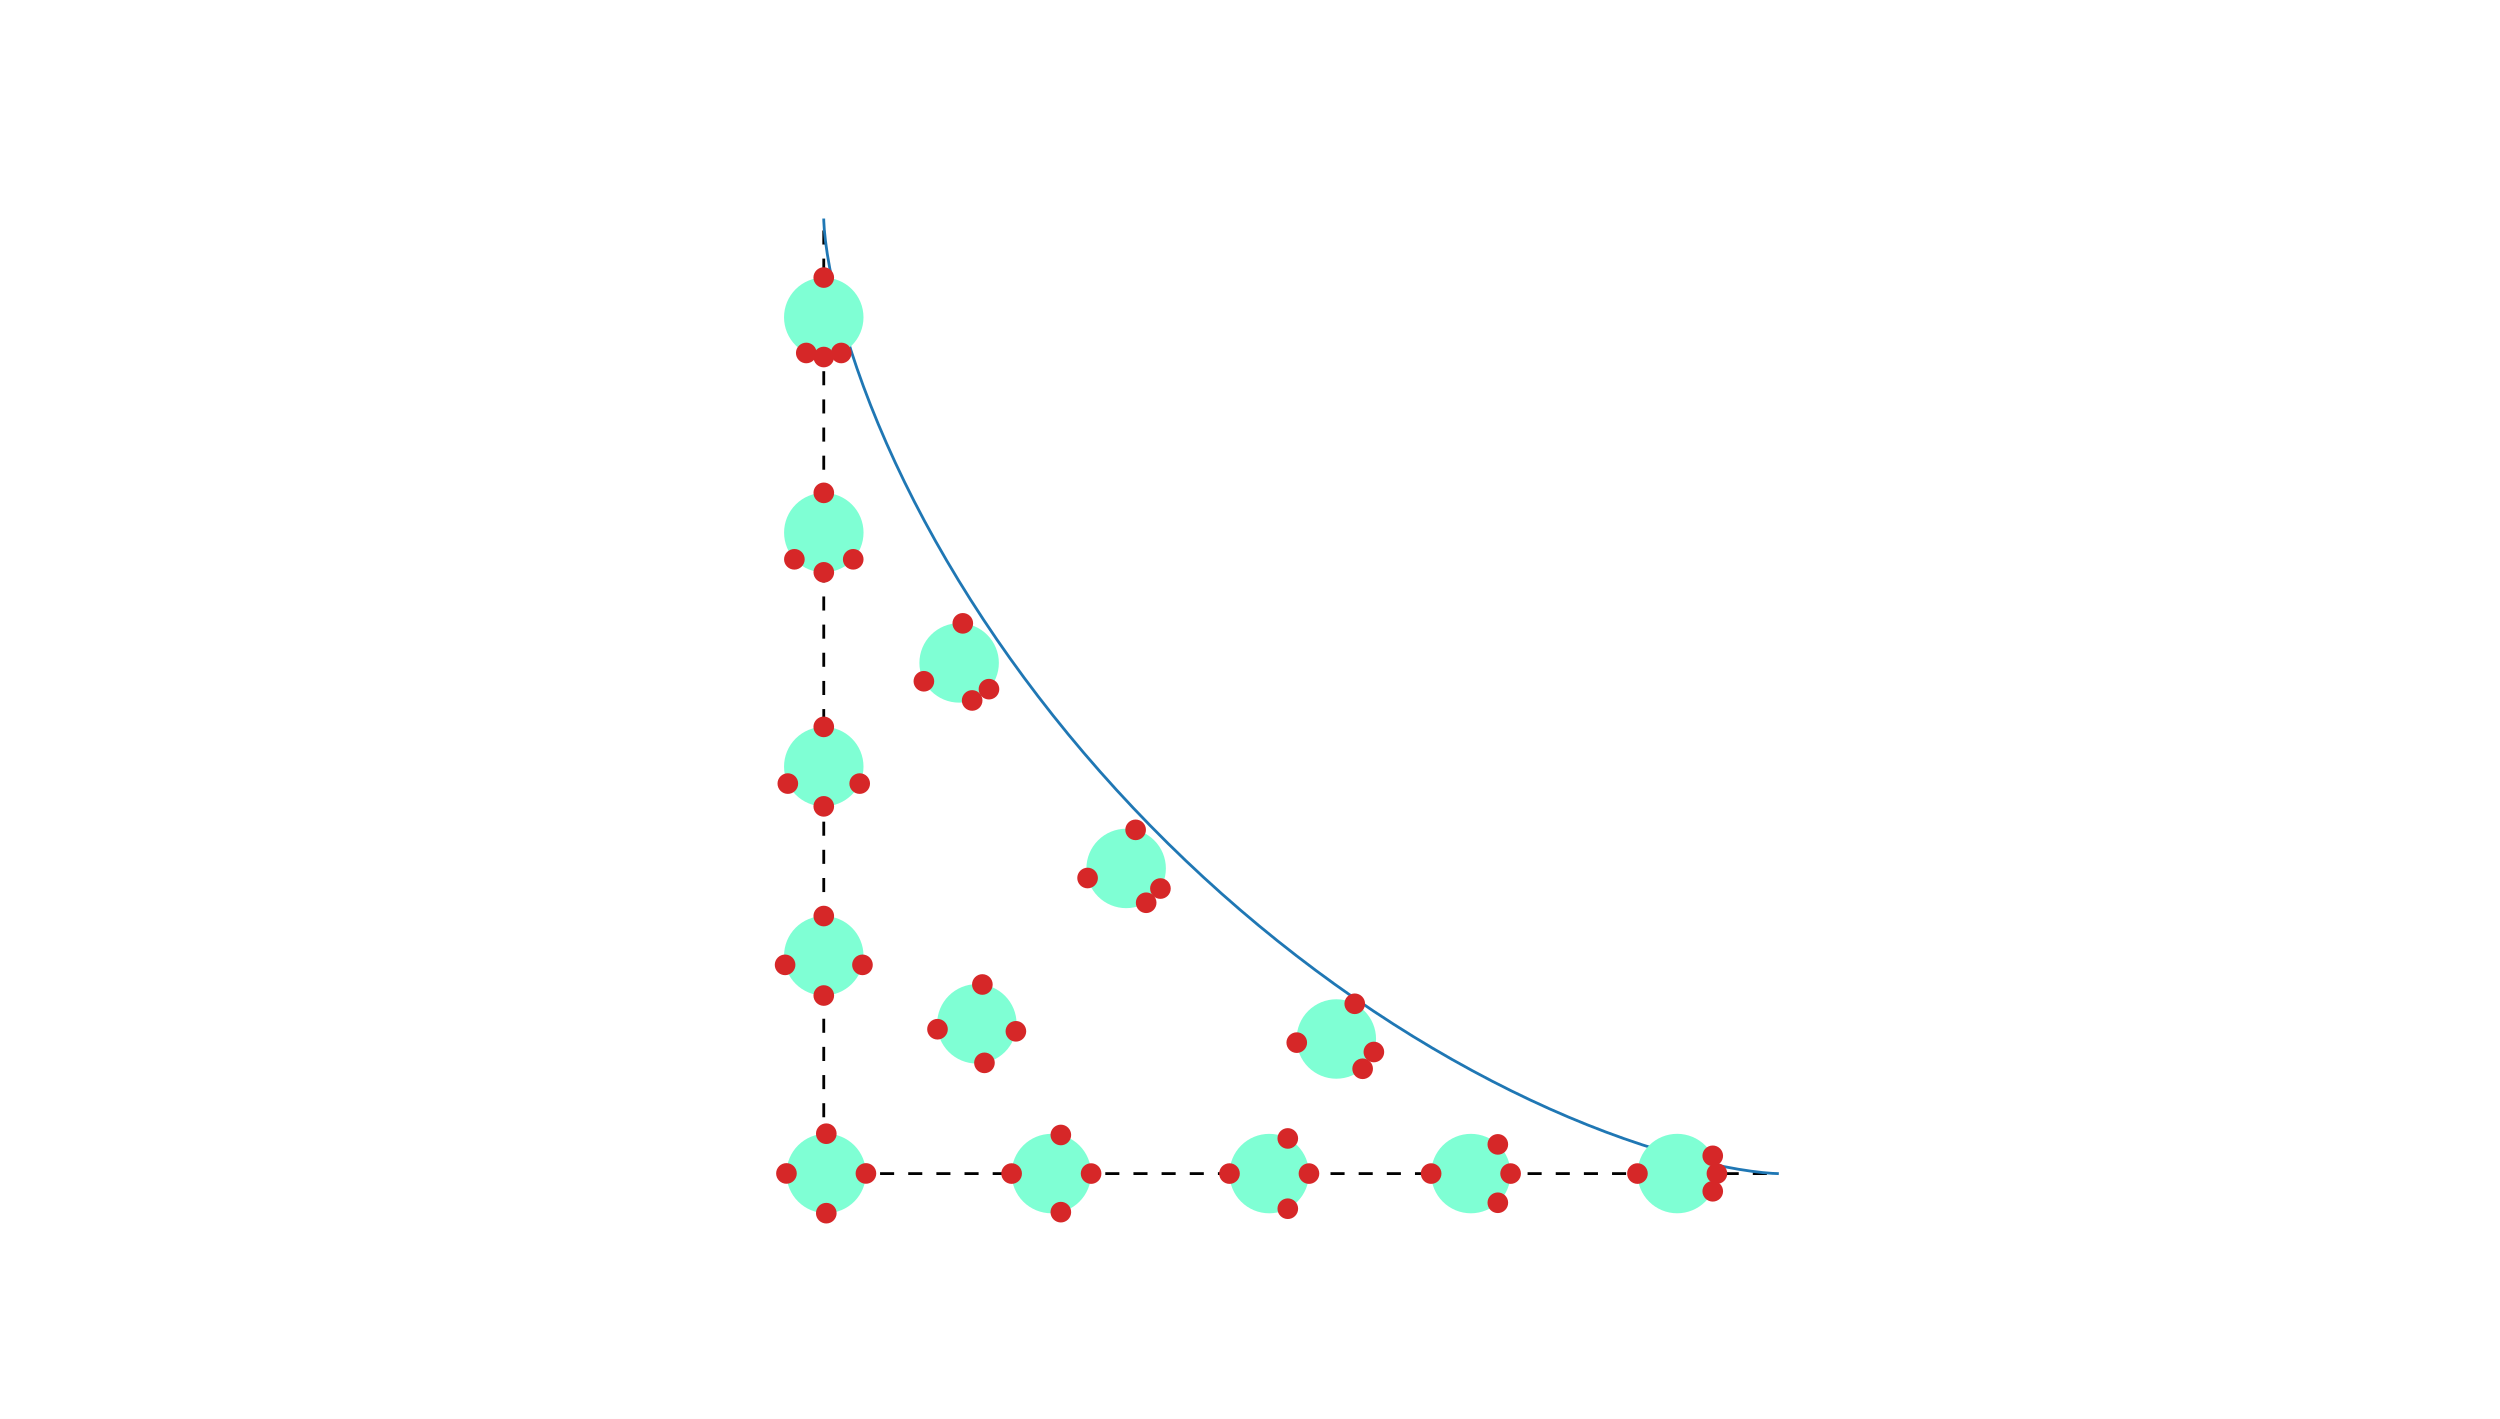
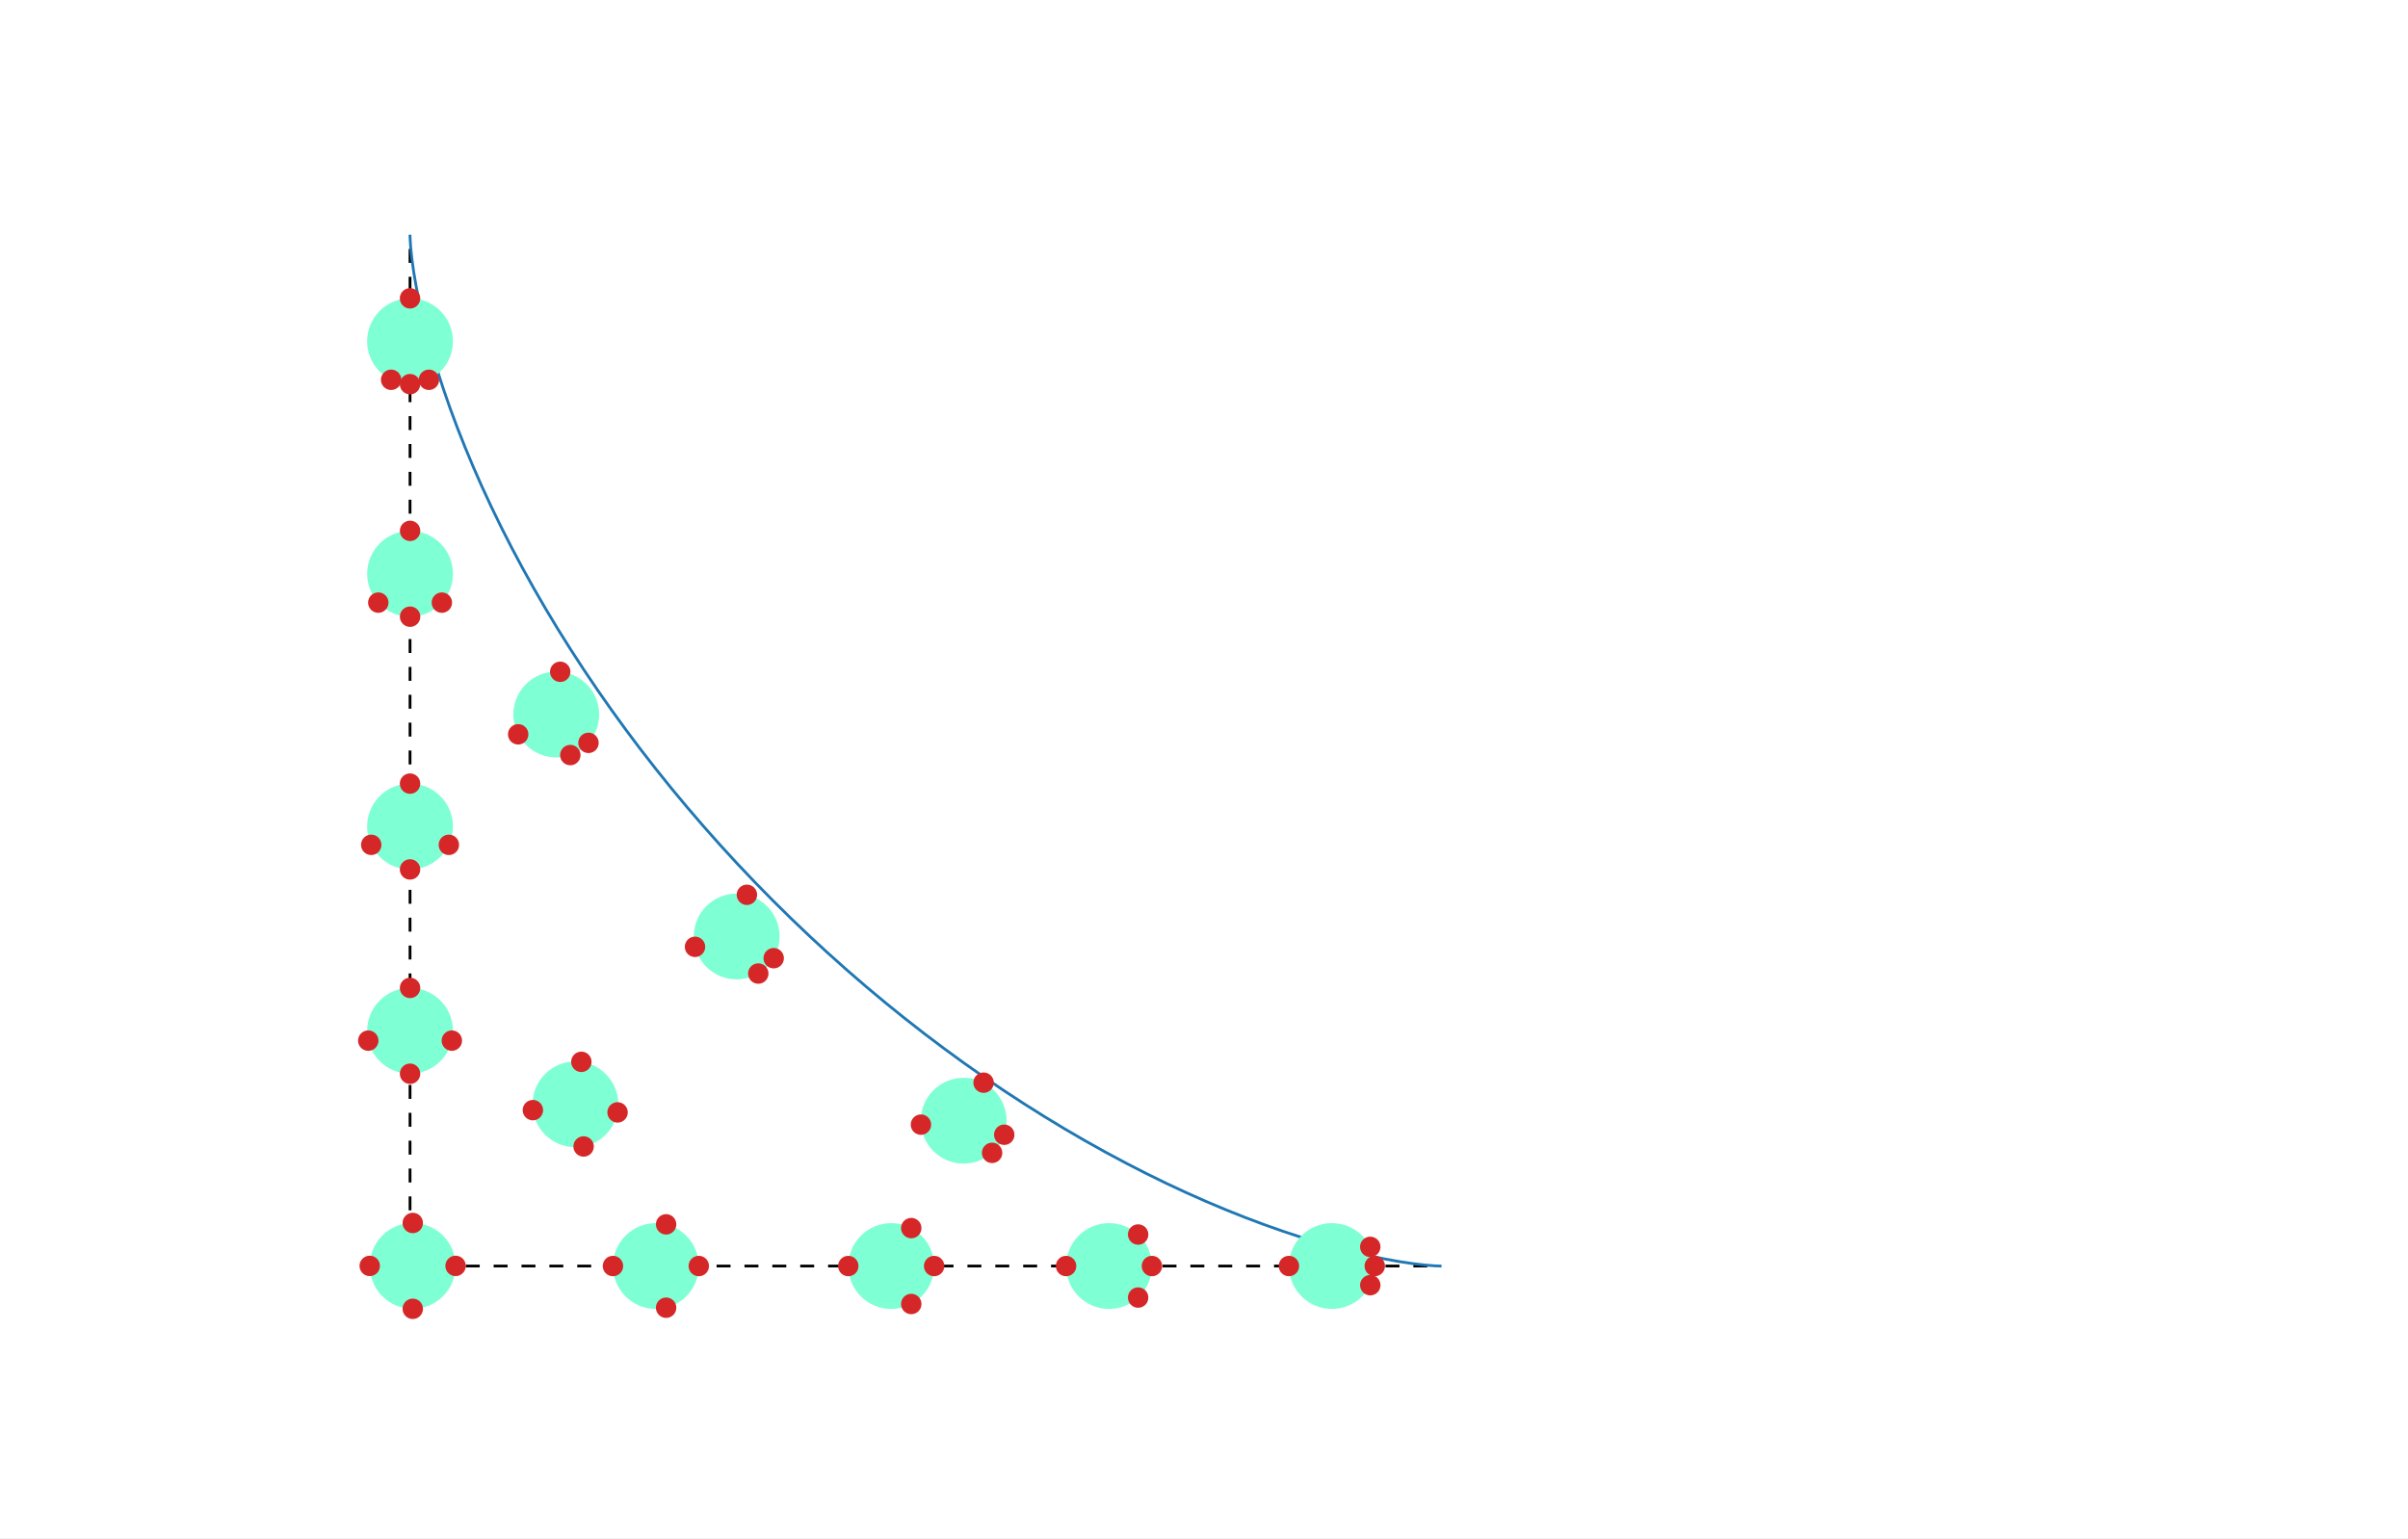
- <svg xmlns="http://www.w3.org/2000/svg" xmlns:xlink="http://www.w3.org/1999/xlink" height="756pt" version="1.1" viewBox="0 0 1332 756" width="1332pt">
+ <svg xmlns="http://www.w3.org/2000/svg" xmlns:xlink="http://www.w3.org/1999/xlink" height="828pt" version="1.1" viewBox="0 0 1296 828" width="1296pt">
  <defs>
    <style type="text/css">*{stroke-linecap:butt;stroke-linejoin:round;}</style>
  </defs>
  <g id="figure_1">
    <g id="patch_1">
-       <path d="M 0 756  L 1332 756  L 1332 0  L 0 0  z " style="fill:#ffffff;" />
+       <path d="M 0 828  L 1296 828  L 1296 0  L 0 0  z " style="fill:#ffffff;" />
    </g>
    <g id="axes_1">
      <g id="line2d_1">
-         <path clip-path="url(#pd8abc3227e)" d="M 438.897 625.284  L 947.001 625.284  L 947.001 625.284  " style="fill:none;stroke:#000000;stroke-dasharray:7.5,7.5;stroke-dashoffset:0;stroke-width:1.5;" />
+         <path clip-path="url(#pbab49d4efc)" d="M 220.68 681.48  L 775.08 681.48  L 775.08 681.48  " style="fill:none;stroke:#000000;stroke-dasharray:7.5,7.5;stroke-dashoffset:0;stroke-width:1.5;" />
      </g>
      <g id="line2d_2">
-         <path clip-path="url(#pd8abc3227e)" d="M 438.897 625.284  L 438.897 117.18  L 438.897 117.18  " style="fill:none;stroke:#000000;stroke-dasharray:7.5,7.5;stroke-dashoffset:0;stroke-width:1.5;" />
+         <path clip-path="url(#pbab49d4efc)" d="M 220.68 681.48  L 220.68 127.08  L 220.68 127.08  " style="fill:none;stroke:#000000;stroke-dasharray:7.5,7.5;stroke-dashoffset:0;stroke-width:1.5;" />
      </g>
      <g id="line2d_3">
-         <path clip-path="url(#pd8abc3227e)" d="M 947.001 625.284  L 944.217 625.172  L 939.217 624.758  L 933.068 624.02  L 926.19 622.968  L 918.691 621.595  L 910.634 619.89  L 902.22 617.881  L 893.338 615.527  L 884.409 612.934  L 874.914 609.94  L 865.239 606.65  L 855.469 603.091  L 845.679 599.292  L 835.543 595.118  L 825.496 590.744  L 815.18 586.009  L 805.049 581.121  L 794.718 575.895  L 784.21 570.327  L 773.551 564.42  L 763.215 558.439  L 752.784 552.149  L 742.278 545.552  L 731.718 538.653  L 721.126 531.456  L 710.985 524.299  L 700.851 516.883  L 690.743 509.213  L 680.678 501.299  L 670.675 493.149  L 660.75 484.773  L 650.919 476.182  L 641.198 467.386  L 631.604 458.398  L 622.151 449.23  L 612.853 439.896  L 603.725 430.409  L 594.779 420.785  L 586.029 411.038  L 577.485 401.184  L 569.16 391.239  L 561.063 381.22  L 553.203 371.145  L 545.591 361.029  L 538.233 350.892  L 531.136 340.751  L 524.003 330.164  L 517.169 319.615  L 510.639 309.123  L 504.416 298.71  L 498.503 288.399  L 492.666 277.769  L 487.17 267.296  L 482.014 257.005  L 477.003 246.502  L 472.355 236.249  L 467.902 225.877  L 463.83 215.832  L 459.995 205.775  L 456.55 196.129  L 453.374 186.594  L 450.493 177.251  L 447.928 168.192  L 445.628 159.248  L 443.694 150.84  L 442.082 142.87  L 440.788 135.371  L 439.826 128.533  L 439.19 122.446  L 438.906 117.692  L 438.897 117.18  L 438.897 117.18  " style="fill:none;stroke:#1f77b4;stroke-linecap:square;stroke-width:1.5;" />
+         <path clip-path="url(#pbab49d4efc)" d="M 775.08 681.48  L 772.274 681.371  L 767.102 680.957  L 760.734 680.216  L 753.62 679.159  L 745.874 677.782  L 737.558 676.074  L 728.887 674.064  L 719.737 671.712  L 710.216 669.028  L 700.424 666.03  L 690.456 662.74  L 680.397 659.187  L 669.916 655.242  L 659.466 651.069  L 649.118 646.703  L 638.484 641.978  L 627.589 636.89  L 616.927 631.668  L 606.072 626.106  L 595.046 620.203  L 583.873 613.959  L 573.069 607.668  L 562.172 601.068  L 551.203 594.163  L 540.181 586.955  L 529.127 579.45  L 518.564 572.015  L 508.008 564.321  L 497.475 556.375  L 486.982 548.183  L 476.545 539.756  L 466.182 531.1  L 455.907 522.227  L 445.737 513.147  L 435.685 503.871  L 425.768 494.41  L 415.997 484.776  L 406.388 474.984  L 396.953 465.046  L 387.703 454.977  L 378.652 444.791  L 369.81 434.503  L 361.186 424.128  L 352.792 413.682  L 344.635 403.183  L 336.724 392.645  L 329.067 382.087  L 321.669 371.524  L 314.205 360.474  L 307.038 349.458  L 300.173 338.497  L 293.616 327.612  L 287.367 316.822  L 281.167 305.667  L 275.309 294.662  L 269.792 283.831  L 264.397 272.738  L 259.369 261.885  L 254.705 251.297  L 250.226 240.576  L 246.128 230.197  L 242.259 219.795  L 238.654 209.446  L 235.453 199.59  L 232.542 189.921  L 229.944 180.535  L 227.674 171.531  L 225.688 162.758  L 224.026 154.417  L 222.682 146.535  L 221.674 139.31  L 221.008 132.935  L 220.697 127.901  L 220.68 127.08  L 220.68 127.08  " style="fill:none;stroke:#1f77b4;stroke-linecap:square;stroke-width:1.5;" />
      </g>
      <g id="patch_2">
-         <path clip-path="url(#pd8abc3227e)" d="M 893.604 646.442  C 899.219 646.442 904.604 644.211 908.574 640.241  C 912.544 636.271 914.775 630.885 914.775 625.271  C 914.775 619.656 912.544 614.271 908.574 610.301  C 904.604 606.33 899.219 604.1 893.604 604.1  C 887.989 604.1 882.604 606.33 878.634 610.301  C 874.664 614.271 872.433 619.656 872.433 625.271  C 872.433 630.885 874.664 636.271 878.634 640.241  C 882.604 644.211 887.989 646.442 893.604 646.442  z " style="fill:#7fffd4;" />
+         <path clip-path="url(#pbab49d4efc)" d="M 716.817 704.565  C 722.943 704.565 728.82 702.131 733.151 697.799  C 737.483 693.467 739.917 687.591 739.917 681.465  C 739.917 675.339 737.483 669.463 733.151 665.131  C 728.82 660.799 722.943 658.365 716.817 658.365  C 710.691 658.365 704.815 660.799 700.483 665.131  C 696.151 669.463 693.717 675.339 693.717 681.465  C 693.717 687.591 696.151 693.467 700.483 697.799  C 704.815 702.131 710.691 704.565 716.817 704.565  z " style="fill:#7fffd4;" />
      </g>
      <g id="patch_3">
-         <path clip-path="url(#pd8abc3227e)" d="M 511.023 374.373  C 516.638 374.373 522.023 372.142 525.993 368.172  C 529.963 364.202 532.194 358.817 532.194 353.202  C 532.194 347.587 529.963 342.202 525.993 338.232  C 522.023 334.262 516.638 332.031 511.023 332.031  C 505.408 332.031 500.023 334.262 496.053 338.232  C 492.083 342.202 489.852 347.587 489.852 353.202  C 489.852 358.817 492.083 364.202 496.053 368.172  C 500.023 372.142 505.408 374.373 511.023 374.373  z " style="fill:#7fffd4;" />
+         <path clip-path="url(#pbab49d4efc)" d="M 299.378 407.707  C 305.504 407.707 311.38 405.273 315.712 400.941  C 320.044 396.609 322.478 390.733 322.478 384.607  C 322.478 378.481 320.044 372.605 315.712 368.273  C 311.38 363.941 305.504 361.507 299.378 361.507  C 293.251 361.507 287.375 363.941 283.043 368.273  C 278.712 372.605 276.278 378.481 276.278 384.607  C 276.278 390.733 278.712 396.609 283.043 400.941  C 287.375 405.273 293.251 407.707 299.378 407.707  z " style="fill:#7fffd4;" />
      </g>
      <g id="patch_4">
-         <path clip-path="url(#pd8abc3227e)" d="M 600.013 483.87  C 605.628 483.87 611.013 481.639 614.983 477.669  C 618.954 473.699 621.184 468.314 621.184 462.699  C 621.184 457.085 618.954 451.699 614.983 447.729  C 611.013 443.759 605.628 441.528 600.013 441.528  C 594.399 441.528 589.013 443.759 585.043 447.729  C 581.073 451.699 578.842 457.085 578.842 462.699  C 578.842 468.314 581.073 473.699 585.043 477.669  C 589.013 481.639 594.399 483.87 600.013 483.87  z " style="fill:#7fffd4;" />
+         <path clip-path="url(#pbab49d4efc)" d="M 396.476 527.181  C 402.602 527.181 408.478 524.747 412.81 520.415  C 417.142 516.083 419.576 510.207 419.576 504.081  C 419.576 497.955 417.142 492.079 412.81 487.747  C 408.478 483.415 402.602 480.981 396.476 480.981  C 390.35 480.981 384.474 483.415 380.142 487.747  C 375.81 492.079 373.376 497.955 373.376 504.081  C 373.376 510.207 375.81 516.083 380.142 520.415  C 384.474 524.747 390.35 527.181 396.476 527.181  z " style="fill:#7fffd4;" />
      </g>
      <g id="patch_5">
-         <path clip-path="url(#pd8abc3227e)" d="M 711.993 574.748  C 717.608 574.748 722.993 572.517 726.964 568.547  C 730.934 564.577 733.164 559.192 733.164 553.577  C 733.164 547.962 730.934 542.577 726.964 538.607  C 722.993 534.637 717.608 532.406 711.993 532.406  C 706.379 532.406 700.993 534.637 697.023 538.607  C 693.053 542.577 690.822 547.962 690.822 553.577  C 690.822 559.192 693.053 564.577 697.023 568.547  C 700.993 572.517 706.379 574.748 711.993 574.748  z " style="fill:#7fffd4;" />
+         <path clip-path="url(#pbab49d4efc)" d="M 518.659 626.339  C 524.786 626.339 530.662 623.905 534.994 619.573  C 539.325 615.241 541.759 609.365 541.759 603.239  C 541.759 597.113 539.325 591.237 534.994 586.905  C 530.662 582.573 524.786 580.139 518.659 580.139  C 512.533 580.139 506.657 582.573 502.325 586.905  C 497.993 591.237 495.559 597.113 495.559 603.239  C 495.559 609.365 497.993 615.241 502.325 619.573  C 506.657 623.905 512.533 626.339 518.659 626.339  z " style="fill:#7fffd4;" />
      </g>
      <g id="patch_6">
-         <path clip-path="url(#pd8abc3227e)" d="M 438.899 190.228  C 444.514 190.228 449.899 187.997 453.869 184.027  C 457.84 180.057 460.07 174.672 460.07 169.057  C 460.07 163.442 457.84 158.057 453.869 154.087  C 449.899 150.117 444.514 147.886 438.899 147.886  C 433.285 147.886 427.899 150.117 423.929 154.087  C 419.959 158.057 417.728 163.442 417.728 169.057  C 417.728 174.672 419.959 180.057 423.929 184.027  C 427.899 187.997 433.285 190.228 438.899 190.228  z " style="fill:#7fffd4;" />
+         <path clip-path="url(#pbab49d4efc)" d="M 220.682 206.784  C 226.809 206.784 232.685 204.35 237.017 200.018  C 241.348 195.686 243.782 189.81 243.782 183.684  C 243.782 177.558 241.348 171.681 237.017 167.35  C 232.685 163.018 226.809 160.584 220.682 160.584  C 214.556 160.584 208.68 163.018 204.348 167.35  C 200.016 171.681 197.582 177.558 197.582 183.684  C 197.582 189.81 200.016 195.686 204.348 200.018  C 208.68 204.35 214.556 206.784 220.682 206.784  z " style="fill:#7fffd4;" />
      </g>
      <g id="patch_7">
-         <path clip-path="url(#pd8abc3227e)" d="M 783.676 646.451  C 789.291 646.451 794.676 644.221 798.646 640.25  C 802.616 636.28 804.847 630.895 804.847 625.28  C 804.847 619.666 802.616 614.28 798.646 610.31  C 794.676 606.34 789.291 604.109 783.676 604.109  C 778.062 604.109 772.676 606.34 768.706 610.31  C 764.736 614.28 762.505 619.666 762.505 625.28  C 762.505 630.895 764.736 636.28 768.706 640.25  C 772.676 644.221 778.062 646.451 783.676 646.451  z " style="fill:#7fffd4;" />
+         <path clip-path="url(#pbab49d4efc)" d="M 596.873 704.576  C 603 704.576 608.876 702.142 613.208 697.81  C 617.539 693.478 619.973 687.602 619.973 681.476  C 619.973 675.349 617.539 669.473 613.208 665.141  C 608.876 660.809 603 658.376 596.873 658.376  C 590.747 658.376 584.871 660.809 580.539 665.141  C 576.207 669.473 573.773 675.349 573.773 681.476  C 573.773 687.602 576.207 693.478 580.539 697.81  C 584.871 702.142 590.747 704.576 596.873 704.576  z " style="fill:#7fffd4;" />
      </g>
      <g id="patch_8">
-         <path clip-path="url(#pd8abc3227e)" d="M 438.923 304.938  C 444.538 304.938 449.924 302.707 453.894 298.737  C 457.864 294.767 460.095 289.382 460.095 283.767  C 460.095 278.152 457.864 272.767 453.894 268.797  C 449.924 264.827 444.538 262.596 438.923 262.596  C 433.309 262.596 427.923 264.827 423.953 268.797  C 419.983 272.767 417.752 278.152 417.752 283.767  C 417.752 289.382 419.983 294.767 423.953 298.737  C 427.923 302.707 433.309 304.938 438.923 304.938  z " style="fill:#7fffd4;" />
+         <path clip-path="url(#pbab49d4efc)" d="M 220.709 331.945  C 226.835 331.945 232.711 329.511 237.043 325.18  C 241.375 320.848 243.809 314.972 243.809 308.845  C 243.809 302.719 241.375 296.843 237.043 292.511  C 232.711 288.179 226.835 285.745 220.709 285.745  C 214.583 285.745 208.706 288.179 204.375 292.511  C 200.043 296.843 197.609 302.719 197.609 308.845  C 197.609 314.972 200.043 320.848 204.375 325.18  C 208.706 329.511 214.583 331.945 220.709 331.945  z " style="fill:#7fffd4;" />
      </g>
      <g id="patch_9">
-         <path clip-path="url(#pd8abc3227e)" d="M 676.245 646.455  C 681.86 646.455 687.245 644.224 691.215 640.254  C 695.185 636.284 697.416 630.899 697.416 625.284  C 697.416 619.669 695.185 614.284 691.215 610.314  C 687.245 606.344 681.86 604.113 676.245 604.113  C 670.631 604.113 665.245 606.344 661.275 610.314  C 657.305 614.284 655.074 619.669 655.074 625.284  C 655.074 630.899 657.305 636.284 661.275 640.254  C 665.245 644.224 670.631 646.455 676.245 646.455  z " style="fill:#7fffd4;" />
+         <path clip-path="url(#pbab49d4efc)" d="M 479.654 704.58  C 485.78 704.58 491.656 702.146 495.988 697.814  C 500.32 693.482 502.754 687.606 502.754 681.48  C 502.754 675.353 500.32 669.477 495.988 665.145  C 491.656 660.814 485.78 658.38 479.654 658.38  C 473.528 658.38 467.652 660.814 463.32 665.145  C 458.988 669.477 456.554 675.353 456.554 681.48  C 456.554 687.606 458.988 693.482 463.32 697.814  C 467.652 702.146 473.528 704.58 479.654 704.58  z " style="fill:#7fffd4;" />
      </g>
      <g id="patch_10">
-         <path clip-path="url(#pd8abc3227e)" d="M 520.471 566.679  C 526.085 566.679 531.471 564.448 535.441 560.478  C 539.411 556.508 541.642 551.123 541.642 545.508  C 541.642 539.894 539.411 534.508 535.441 530.538  C 531.471 526.568 526.085 524.337 520.471 524.337  C 514.856 524.337 509.471 526.568 505.501 530.538  C 501.53 534.508 499.3 539.894 499.3 545.508  C 499.3 551.123 501.53 556.508 505.501 560.478  C 509.471 564.448 514.856 566.679 520.471 566.679  z " style="fill:#7fffd4;" />
+         <path clip-path="url(#pbab49d4efc)" d="M 309.686 617.535  C 315.812 617.535 321.688 615.101 326.02 610.769  C 330.352 606.437 332.786 600.561 332.786 594.435  C 332.786 588.309 330.352 582.433 326.02 578.101  C 321.688 573.769 315.812 571.335 309.686 571.335  C 303.56 571.335 297.684 573.769 293.352 578.101  C 289.02 582.433 286.586 588.309 286.586 594.435  C 286.586 600.561 289.02 606.437 293.352 610.769  C 297.684 615.101 303.56 617.535 309.686 617.535  z " style="fill:#7fffd4;" />
      </g>
      <g id="patch_11">
-         <path clip-path="url(#pd8abc3227e)" d="M 438.902 429.627  C 444.517 429.627 449.903 427.396 453.873 423.426  C 457.843 419.456 460.074 414.071 460.074 408.456  C 460.074 402.842 457.843 397.456 453.873 393.486  C 449.903 389.516 444.517 387.285 438.902 387.285  C 433.288 387.285 427.902 389.516 423.932 393.486  C 419.962 397.456 417.731 402.842 417.731 408.456  C 417.731 414.071 419.962 419.456 423.932 423.426  C 427.902 427.396 433.288 429.627 438.902 429.627  z " style="fill:#7fffd4;" />
+         <path clip-path="url(#pbab49d4efc)" d="M 220.686 467.996  C 226.812 467.996 232.688 465.562 237.02 461.23  C 241.352 456.898 243.786 451.022 243.786 444.896  C 243.786 438.769 241.352 432.893 237.02 428.561  C 232.688 424.23 226.812 421.796 220.686 421.796  C 214.56 421.796 208.684 424.23 204.352 428.561  C 200.02 432.893 197.586 438.769 197.586 444.896  C 197.586 451.022 200.02 456.898 204.352 461.23  C 208.684 465.562 214.56 467.996 220.686 467.996  z " style="fill:#7fffd4;" />
      </g>
      <g id="patch_12">
-         <path clip-path="url(#pd8abc3227e)" d="M 560.16 646.446  C 565.775 646.446 571.16 644.215 575.13 640.245  C 579.1 636.275 581.331 630.89 581.331 625.275  C 581.331 619.66 579.1 614.275 575.13 610.305  C 571.16 606.335 565.775 604.104 560.16 604.104  C 554.545 604.104 549.16 606.335 545.19 610.305  C 541.22 614.275 538.989 619.66 538.989 625.275  C 538.989 630.89 541.22 636.275 545.19 640.245  C 549.16 644.215 554.545 646.446 560.16 646.446  z " style="fill:#7fffd4;" />
+         <path clip-path="url(#pbab49d4efc)" d="M 352.992 704.57  C 359.118 704.57 364.994 702.136 369.326 697.804  C 373.658 693.472 376.092 687.596 376.092 681.47  C 376.092 675.344 373.658 669.468 369.326 665.136  C 364.994 660.804 359.118 658.37 352.992 658.37  C 346.866 658.37 340.989 660.804 336.658 665.136  C 332.326 669.468 329.892 675.344 329.892 681.47  C 329.892 687.596 332.326 693.472 336.658 697.804  C 340.989 702.136 346.866 704.57 352.992 704.57  z " style="fill:#7fffd4;" />
      </g>
      <g id="patch_13">
-         <path clip-path="url(#pd8abc3227e)" d="M 438.91 530.413  C 444.525 530.413 449.91 528.183 453.88 524.212  C 457.85 520.242 460.081 514.857 460.081 509.242  C 460.081 503.628 457.85 498.242 453.88 494.272  C 449.91 490.302 444.525 488.071 438.91 488.071  C 433.295 488.071 427.91 490.302 423.94 494.272  C 419.97 498.242 417.739 503.628 417.739 509.242  C 417.739 514.857 419.97 520.242 423.94 524.212  C 427.91 528.183 433.295 530.413 438.91 530.413  z " style="fill:#7fffd4;" />
+         <path clip-path="url(#pbab49d4efc)" d="M 220.694 577.965  C 226.82 577.965 232.696 575.531 237.028 571.199  C 241.36 566.867 243.794 560.991 243.794 554.865  C 243.794 548.739 241.36 542.862 237.028 538.531  C 232.696 534.199 226.82 531.765 220.694 531.765  C 214.568 531.765 208.692 534.199 204.36 538.531  C 200.028 542.862 197.594 548.739 197.594 554.865  C 197.594 560.991 200.028 566.867 204.36 571.199  C 208.692 575.531 214.568 577.965 220.694 577.965  z " style="fill:#7fffd4;" />
      </g>
      <g id="patch_14">
-         <path clip-path="url(#pd8abc3227e)" d="M 440.195 646.38  C 445.809 646.38 451.195 644.149 455.165 640.179  C 459.135 636.209 461.366 630.824 461.366 625.209  C 461.366 619.594 459.135 614.209 455.165 610.239  C 451.195 606.269 445.809 604.038 440.195 604.038  C 434.58 604.038 429.195 606.269 425.225 610.239  C 421.255 614.209 419.024 619.594 419.024 625.209  C 419.024 630.824 421.255 636.209 425.225 640.179  C 429.195 644.149 434.58 646.38 440.195 646.38  z " style="fill:#7fffd4;" />
+         <path clip-path="url(#pbab49d4efc)" d="M 222.096 704.498  C 228.222 704.498 234.098 702.064 238.43 697.732  C 242.762 693.4 245.196 687.524 245.196 681.398  C 245.196 675.272 242.762 669.396 238.43 665.064  C 234.098 660.732 228.222 658.298 222.096 658.298  C 215.97 658.298 210.094 660.732 205.762 665.064  C 201.43 669.396 198.996 675.272 198.996 681.398  C 198.996 687.524 201.43 693.4 205.762 697.732  C 210.094 702.064 215.97 704.498 222.096 704.498  z " style="fill:#7fffd4;" />
      </g>
      <g id="PathCollection_1">
        <defs>
-           <path d="M 0 5  C 1.326 5 2.598 4.473 3.536 3.536  C 4.473 2.598 5 1.326 5 0  C 5 -1.326 4.473 -2.598 3.536 -3.536  C 2.598 -4.473 1.326 -5 0 -5  C -1.326 -5 -2.598 -4.473 -3.536 -3.536  C -4.473 -2.598 -5 -1.326 -5 0  C -5 1.326 -4.473 2.598 -3.536 3.536  C -2.598 4.473 -1.326 5 0 5  z " id="m2ae3886df9" style="stroke:#d62728;" />
+           <path d="M 0 5  C 1.326 5 2.598 4.473 3.536 3.536  C 4.473 2.598 5 1.326 5 0  C 5 -1.326 4.473 -2.598 3.536 -3.536  C 2.598 -4.473 1.326 -5 0 -5  C -1.326 -5 -2.598 -4.473 -3.536 -3.536  C -4.473 -2.598 -5 -1.326 -5 0  C -5 1.326 -4.473 2.598 -3.536 3.536  C -2.598 4.473 -1.326 5 0 5  z " id="m0ad5d1cade" style="stroke:#d62728;" />
        </defs>
-         <g clip-path="url(#pd8abc3227e)">
-           <use style="fill:#d62728;stroke:#d62728;" x="912.549" xlink:href="#m2ae3886df9" y="615.821" />
-           <use style="fill:#d62728;stroke:#d62728;" x="912.551" xlink:href="#m2ae3886df9" y="634.716" />
-           <use style="fill:#d62728;stroke:#d62728;" x="914.775" xlink:href="#m2ae3886df9" y="625.276" />
-           <use style="fill:#d62728;stroke:#d62728;" x="872.433" xlink:href="#m2ae3886df9" y="625.271" />
+         <g clip-path="url(#pbab49d4efc)">
+           <use style="fill:#d62728;stroke:#d62728;" x="737.488" xlink:href="#m0ad5d1cade" y="671.154" />
+           <use style="fill:#d62728;stroke:#d62728;" x="737.491" xlink:href="#m0ad5d1cade" y="691.771" />
+           <use style="fill:#d62728;stroke:#d62728;" x="739.917" xlink:href="#m0ad5d1cade" y="681.471" />
+           <use style="fill:#d62728;stroke:#d62728;" x="693.717" xlink:href="#m0ad5d1cade" y="681.465" />
        </g>
      </g>
      <g id="PathCollection_2">
-         <g clip-path="url(#pd8abc3227e)">
-           <use style="fill:#d62728;stroke:#d62728;" x="512.977" xlink:href="#m2ae3886df9" y="332.121" />
-           <use style="fill:#d62728;stroke:#d62728;" x="517.96" xlink:href="#m2ae3886df9" y="373.204" />
-           <use style="fill:#d62728;stroke:#d62728;" x="526.923" xlink:href="#m2ae3886df9" y="367.181" />
-           <use style="fill:#d62728;stroke:#d62728;" x="492.243" xlink:href="#m2ae3886df9" y="362.975" />
+         <g clip-path="url(#pbab49d4efc)">
+           <use style="fill:#d62728;stroke:#d62728;" x="301.51" xlink:href="#m0ad5d1cade" y="361.606" />
+           <use style="fill:#d62728;stroke:#d62728;" x="306.947" xlink:href="#m0ad5d1cade" y="406.432" />
+           <use style="fill:#d62728;stroke:#d62728;" x="316.726" xlink:href="#m0ad5d1cade" y="399.86" />
+           <use style="fill:#d62728;stroke:#d62728;" x="278.886" xlink:href="#m0ad5d1cade" y="395.27" />
        </g>
      </g>
      <g id="PathCollection_3">
-         <g clip-path="url(#pd8abc3227e)">
-           <use style="fill:#d62728;stroke:#d62728;" x="605.063" xlink:href="#m2ae3886df9" y="442.139" />
-           <use style="fill:#d62728;stroke:#d62728;" x="610.676" xlink:href="#m2ae3886df9" y="480.989" />
-           <use style="fill:#d62728;stroke:#d62728;" x="618.274" xlink:href="#m2ae3886df9" y="473.412" />
-           <use style="fill:#d62728;stroke:#d62728;" x="579.467" xlink:href="#m2ae3886df9" y="467.805" />
+         <g clip-path="url(#pbab49d4efc)">
+           <use style="fill:#d62728;stroke:#d62728;" x="401.986" xlink:href="#m0ad5d1cade" y="481.648" />
+           <use style="fill:#d62728;stroke:#d62728;" x="408.11" xlink:href="#m0ad5d1cade" y="524.037" />
+           <use style="fill:#d62728;stroke:#d62728;" x="416.401" xlink:href="#m0ad5d1cade" y="515.77" />
+           <use style="fill:#d62728;stroke:#d62728;" x="374.058" xlink:href="#m0ad5d1cade" y="509.652" />
        </g>
      </g>
      <g id="PathCollection_4">
-         <g clip-path="url(#pd8abc3227e)">
-           <use style="fill:#d62728;stroke:#d62728;" x="721.809" xlink:href="#m2ae3886df9" y="534.819" />
-           <use style="fill:#d62728;stroke:#d62728;" x="726.013" xlink:href="#m2ae3886df9" y="569.441" />
-           <use style="fill:#d62728;stroke:#d62728;" x="731.998" xlink:href="#m2ae3886df9" y="560.506" />
-           <use style="fill:#d62728;stroke:#d62728;" x="690.912" xlink:href="#m2ae3886df9" y="555.517" />
+         <g clip-path="url(#pbab49d4efc)">
+           <use style="fill:#d62728;stroke:#d62728;" x="529.369" xlink:href="#m0ad5d1cade" y="582.772" />
+           <use style="fill:#d62728;stroke:#d62728;" x="533.956" xlink:href="#m0ad5d1cade" y="620.548" />
+           <use style="fill:#d62728;stroke:#d62728;" x="540.487" xlink:href="#m0ad5d1cade" y="610.8" />
+           <use style="fill:#d62728;stroke:#d62728;" x="495.657" xlink:href="#m0ad5d1cade" y="605.356" />
        </g>
      </g>
      <g id="PathCollection_5">
-         <g clip-path="url(#pd8abc3227e)">
-           <use style="fill:#d62728;stroke:#d62728;" x="438.899" xlink:href="#m2ae3886df9" y="147.886" />
-           <use style="fill:#d62728;stroke:#d62728;" x="438.9" xlink:href="#m2ae3886df9" y="190.228" />
-           <use style="fill:#d62728;stroke:#d62728;" x="448.218" xlink:href="#m2ae3886df9" y="188.067" />
-           <use style="fill:#d62728;stroke:#d62728;" x="429.579" xlink:href="#m2ae3886df9" y="188.066" />
+         <g clip-path="url(#pbab49d4efc)">
+           <use style="fill:#d62728;stroke:#d62728;" x="220.682" xlink:href="#m0ad5d1cade" y="160.584" />
+           <use style="fill:#d62728;stroke:#d62728;" x="220.683" xlink:href="#m0ad5d1cade" y="206.784" />
+           <use style="fill:#d62728;stroke:#d62728;" x="230.851" xlink:href="#m0ad5d1cade" y="204.425" />
+           <use style="fill:#d62728;stroke:#d62728;" x="210.513" xlink:href="#m0ad5d1cade" y="204.425" />
        </g>
      </g>
      <g id="PathCollection_6">
-         <g clip-path="url(#pd8abc3227e)">
-           <use style="fill:#d62728;stroke:#d62728;" x="798.042" xlink:href="#m2ae3886df9" y="609.729" />
-           <use style="fill:#d62728;stroke:#d62728;" x="798.042" xlink:href="#m2ae3886df9" y="640.831" />
-           <use style="fill:#d62728;stroke:#d62728;" x="804.847" xlink:href="#m2ae3886df9" y="625.281" />
-           <use style="fill:#d62728;stroke:#d62728;" x="762.505" xlink:href="#m2ae3886df9" y="625.28" />
+         <g clip-path="url(#pbab49d4efc)">
+           <use style="fill:#d62728;stroke:#d62728;" x="612.548" xlink:href="#m0ad5d1cade" y="664.507" />
+           <use style="fill:#d62728;stroke:#d62728;" x="612.548" xlink:href="#m0ad5d1cade" y="698.443" />
+           <use style="fill:#d62728;stroke:#d62728;" x="619.973" xlink:href="#m0ad5d1cade" y="681.476" />
+           <use style="fill:#d62728;stroke:#d62728;" x="573.773" xlink:href="#m0ad5d1cade" y="681.476" />
        </g>
      </g>
      <g id="PathCollection_7">
-         <g clip-path="url(#pd8abc3227e)">
-           <use style="fill:#d62728;stroke:#d62728;" x="438.924" xlink:href="#m2ae3886df9" y="262.596" />
-           <use style="fill:#d62728;stroke:#d62728;" x="438.927" xlink:href="#m2ae3886df9" y="304.938" />
-           <use style="fill:#d62728;stroke:#d62728;" x="454.598" xlink:href="#m2ae3886df9" y="297.998" />
-           <use style="fill:#d62728;stroke:#d62728;" x="423.247" xlink:href="#m2ae3886df9" y="297.996" />
+         <g clip-path="url(#pbab49d4efc)">
+           <use style="fill:#d62728;stroke:#d62728;" x="220.709" xlink:href="#m0ad5d1cade" y="285.745" />
+           <use style="fill:#d62728;stroke:#d62728;" x="220.712" xlink:href="#m0ad5d1cade" y="331.945" />
+           <use style="fill:#d62728;stroke:#d62728;" x="237.812" xlink:href="#m0ad5d1cade" y="324.373" />
+           <use style="fill:#d62728;stroke:#d62728;" x="203.604" xlink:href="#m0ad5d1cade" y="324.371" />
        </g>
      </g>
      <g id="PathCollection_8">
-         <g clip-path="url(#pd8abc3227e)">
-           <use style="fill:#d62728;stroke:#d62728;" x="686.135" xlink:href="#m2ae3886df9" y="606.565" />
-           <use style="fill:#d62728;stroke:#d62728;" x="686.135" xlink:href="#m2ae3886df9" y="644.003" />
-           <use style="fill:#d62728;stroke:#d62728;" x="697.416" xlink:href="#m2ae3886df9" y="625.284" />
-           <use style="fill:#d62728;stroke:#d62728;" x="655.074" xlink:href="#m2ae3886df9" y="625.284" />
+         <g clip-path="url(#pbab49d4efc)">
+           <use style="fill:#d62728;stroke:#d62728;" x="490.444" xlink:href="#m0ad5d1cade" y="661.055" />
+           <use style="fill:#d62728;stroke:#d62728;" x="490.444" xlink:href="#m0ad5d1cade" y="701.904" />
+           <use style="fill:#d62728;stroke:#d62728;" x="502.754" xlink:href="#m0ad5d1cade" y="681.48" />
+           <use style="fill:#d62728;stroke:#d62728;" x="456.554" xlink:href="#m0ad5d1cade" y="681.48" />
        </g>
      </g>
      <g id="PathCollection_9">
-         <g clip-path="url(#pd8abc3227e)">
-           <use style="fill:#d62728;stroke:#d62728;" x="523.404" xlink:href="#m2ae3886df9" y="524.541" />
-           <use style="fill:#d62728;stroke:#d62728;" x="524.517" xlink:href="#m2ae3886df9" y="566.289" />
-           <use style="fill:#d62728;stroke:#d62728;" x="541.265" xlink:href="#m2ae3886df9" y="549.482" />
-           <use style="fill:#d62728;stroke:#d62728;" x="499.494" xlink:href="#m2ae3886df9" y="548.369" />
+         <g clip-path="url(#pbab49d4efc)">
+           <use style="fill:#d62728;stroke:#d62728;" x="312.887" xlink:href="#m0ad5d1cade" y="571.558" />
+           <use style="fill:#d62728;stroke:#d62728;" x="314.101" xlink:href="#m0ad5d1cade" y="617.109" />
+           <use style="fill:#d62728;stroke:#d62728;" x="332.376" xlink:href="#m0ad5d1cade" y="598.771" />
+           <use style="fill:#d62728;stroke:#d62728;" x="286.798" xlink:href="#m0ad5d1cade" y="597.556" />
        </g>
      </g>
      <g id="PathCollection_10">
-         <g clip-path="url(#pd8abc3227e)">
-           <use style="fill:#d62728;stroke:#d62728;" x="438.903" xlink:href="#m2ae3886df9" y="387.285" />
-           <use style="fill:#d62728;stroke:#d62728;" x="438.903" xlink:href="#m2ae3886df9" y="429.627" />
-           <use style="fill:#d62728;stroke:#d62728;" x="458.049" xlink:href="#m2ae3886df9" y="417.491" />
-           <use style="fill:#d62728;stroke:#d62728;" x="419.756" xlink:href="#m2ae3886df9" y="417.491" />
+         <g clip-path="url(#pbab49d4efc)">
+           <use style="fill:#d62728;stroke:#d62728;" x="220.686" xlink:href="#m0ad5d1cade" y="421.796" />
+           <use style="fill:#d62728;stroke:#d62728;" x="220.686" xlink:href="#m0ad5d1cade" y="467.996" />
+           <use style="fill:#d62728;stroke:#d62728;" x="241.577" xlink:href="#m0ad5d1cade" y="454.753" />
+           <use style="fill:#d62728;stroke:#d62728;" x="199.795" xlink:href="#m0ad5d1cade" y="454.753" />
        </g>
      </g>
      <g id="PathCollection_11">
-         <g clip-path="url(#pd8abc3227e)">
-           <use style="fill:#d62728;stroke:#d62728;" x="565.213" xlink:href="#m2ae3886df9" y="604.716" />
-           <use style="fill:#d62728;stroke:#d62728;" x="565.213" xlink:href="#m2ae3886df9" y="645.834" />
-           <use style="fill:#d62728;stroke:#d62728;" x="581.331" xlink:href="#m2ae3886df9" y="625.276" />
-           <use style="fill:#d62728;stroke:#d62728;" x="538.989" xlink:href="#m2ae3886df9" y="625.275" />
+         <g clip-path="url(#pbab49d4efc)">
+           <use style="fill:#d62728;stroke:#d62728;" x="358.505" xlink:href="#m0ad5d1cade" y="659.037" />
+           <use style="fill:#d62728;stroke:#d62728;" x="358.505" xlink:href="#m0ad5d1cade" y="703.902" />
+           <use style="fill:#d62728;stroke:#d62728;" x="376.092" xlink:href="#m0ad5d1cade" y="681.47" />
+           <use style="fill:#d62728;stroke:#d62728;" x="329.892" xlink:href="#m0ad5d1cade" y="681.47" />
        </g>
      </g>
      <g id="PathCollection_12">
-         <g clip-path="url(#pd8abc3227e)">
-           <use style="fill:#d62728;stroke:#d62728;" x="438.91" xlink:href="#m2ae3886df9" y="488.071" />
-           <use style="fill:#d62728;stroke:#d62728;" x="438.911" xlink:href="#m2ae3886df9" y="530.413" />
-           <use style="fill:#d62728;stroke:#d62728;" x="459.521" xlink:href="#m2ae3886df9" y="514.077" />
-           <use style="fill:#d62728;stroke:#d62728;" x="418.298" xlink:href="#m2ae3886df9" y="514.077" />
+         <g clip-path="url(#pbab49d4efc)">
+           <use style="fill:#d62728;stroke:#d62728;" x="220.695" xlink:href="#m0ad5d1cade" y="531.765" />
+           <use style="fill:#d62728;stroke:#d62728;" x="220.695" xlink:href="#m0ad5d1cade" y="577.965" />
+           <use style="fill:#d62728;stroke:#d62728;" x="243.184" xlink:href="#m0ad5d1cade" y="560.141" />
+           <use style="fill:#d62728;stroke:#d62728;" x="198.205" xlink:href="#m0ad5d1cade" y="560.14" />
        </g>
      </g>
      <g id="PathCollection_13">
-         <g clip-path="url(#pd8abc3227e)">
-           <use style="fill:#d62728;stroke:#d62728;" x="440.249" xlink:href="#m2ae3886df9" y="604.038" />
-           <use style="fill:#d62728;stroke:#d62728;" x="440.249" xlink:href="#m2ae3886df9" y="646.38" />
-           <use style="fill:#d62728;stroke:#d62728;" x="461.366" xlink:href="#m2ae3886df9" y="625.212" />
-           <use style="fill:#d62728;stroke:#d62728;" x="419.024" xlink:href="#m2ae3886df9" y="625.212" />
+         <g clip-path="url(#pbab49d4efc)">
+           <use style="fill:#d62728;stroke:#d62728;" x="222.155" xlink:href="#m0ad5d1cade" y="658.298" />
+           <use style="fill:#d62728;stroke:#d62728;" x="222.155" xlink:href="#m0ad5d1cade" y="704.498" />
+           <use style="fill:#d62728;stroke:#d62728;" x="245.196" xlink:href="#m0ad5d1cade" y="681.401" />
+           <use style="fill:#d62728;stroke:#d62728;" x="198.996" xlink:href="#m0ad5d1cade" y="681.401" />
        </g>
      </g>
    </g>
  </g>
  <defs>
-     <clipPath id="pd8abc3227e">
-       <rect height="582.12" width="581.573" x="391.863" y="90.72" />
+     <clipPath id="pbab49d4efc">
+       <rect height="637.56" width="997.92" x="165.24" y="99.36" />
    </clipPath>
  </defs>
</svg>
